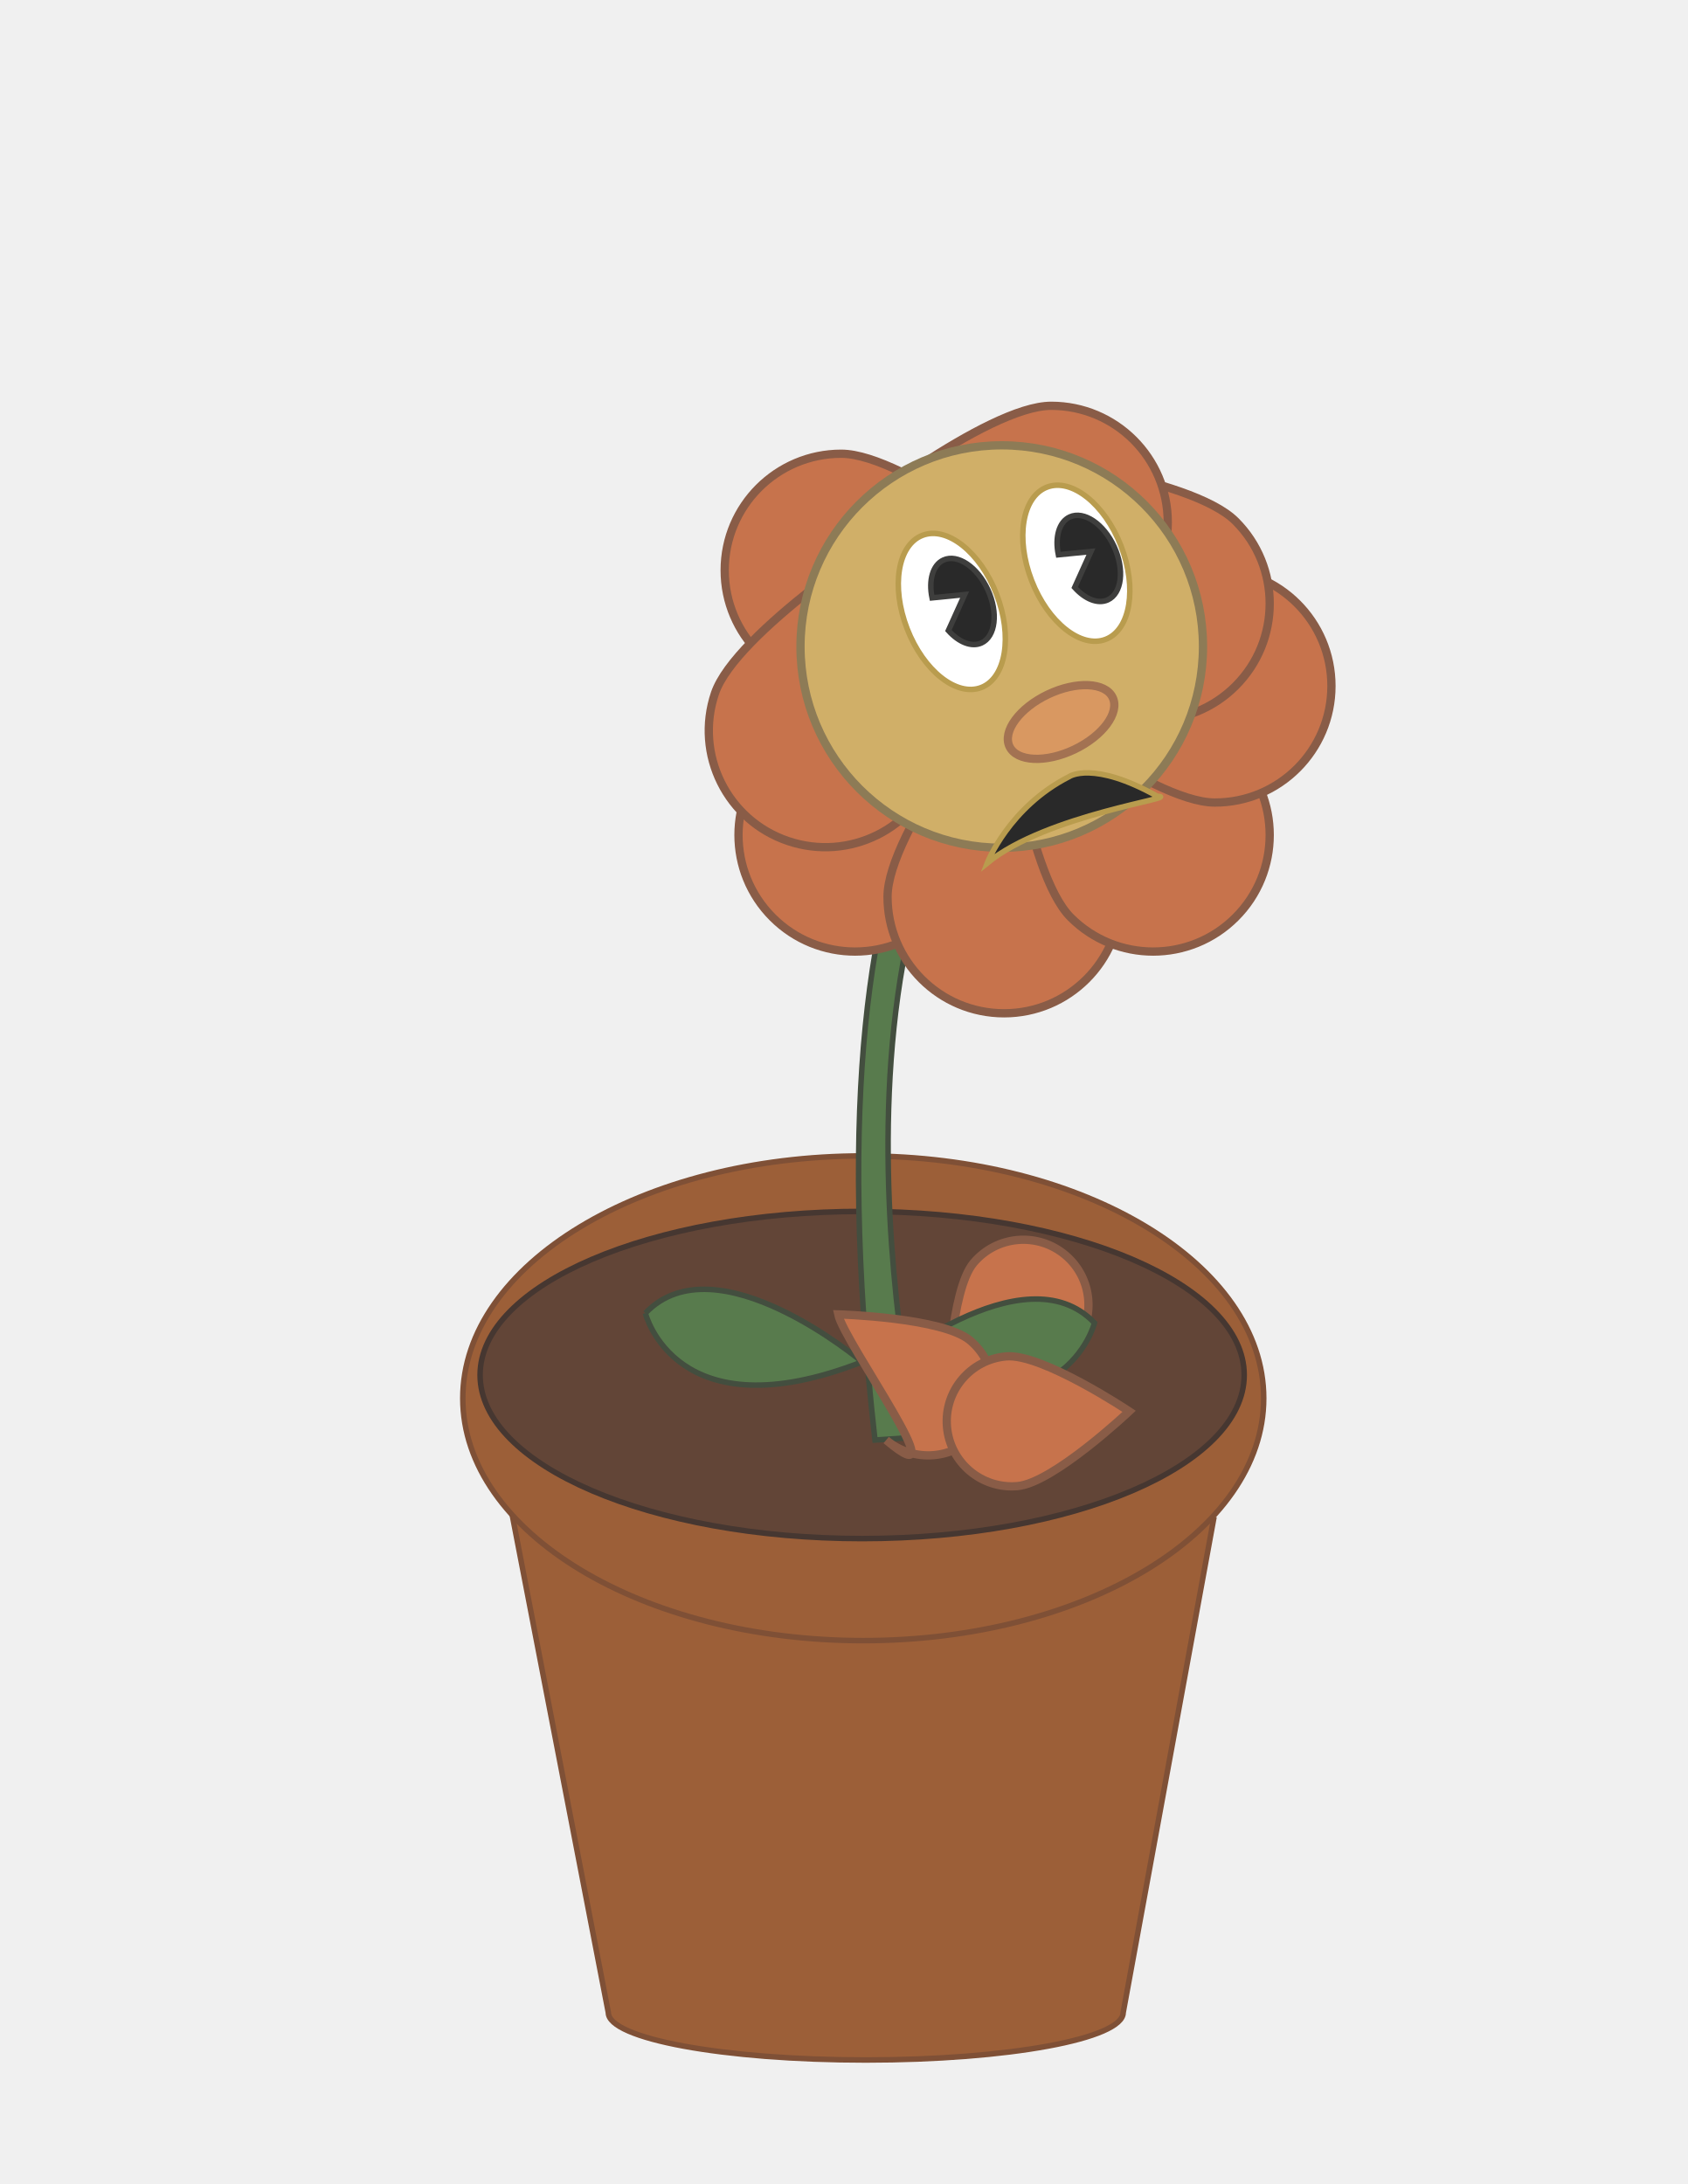
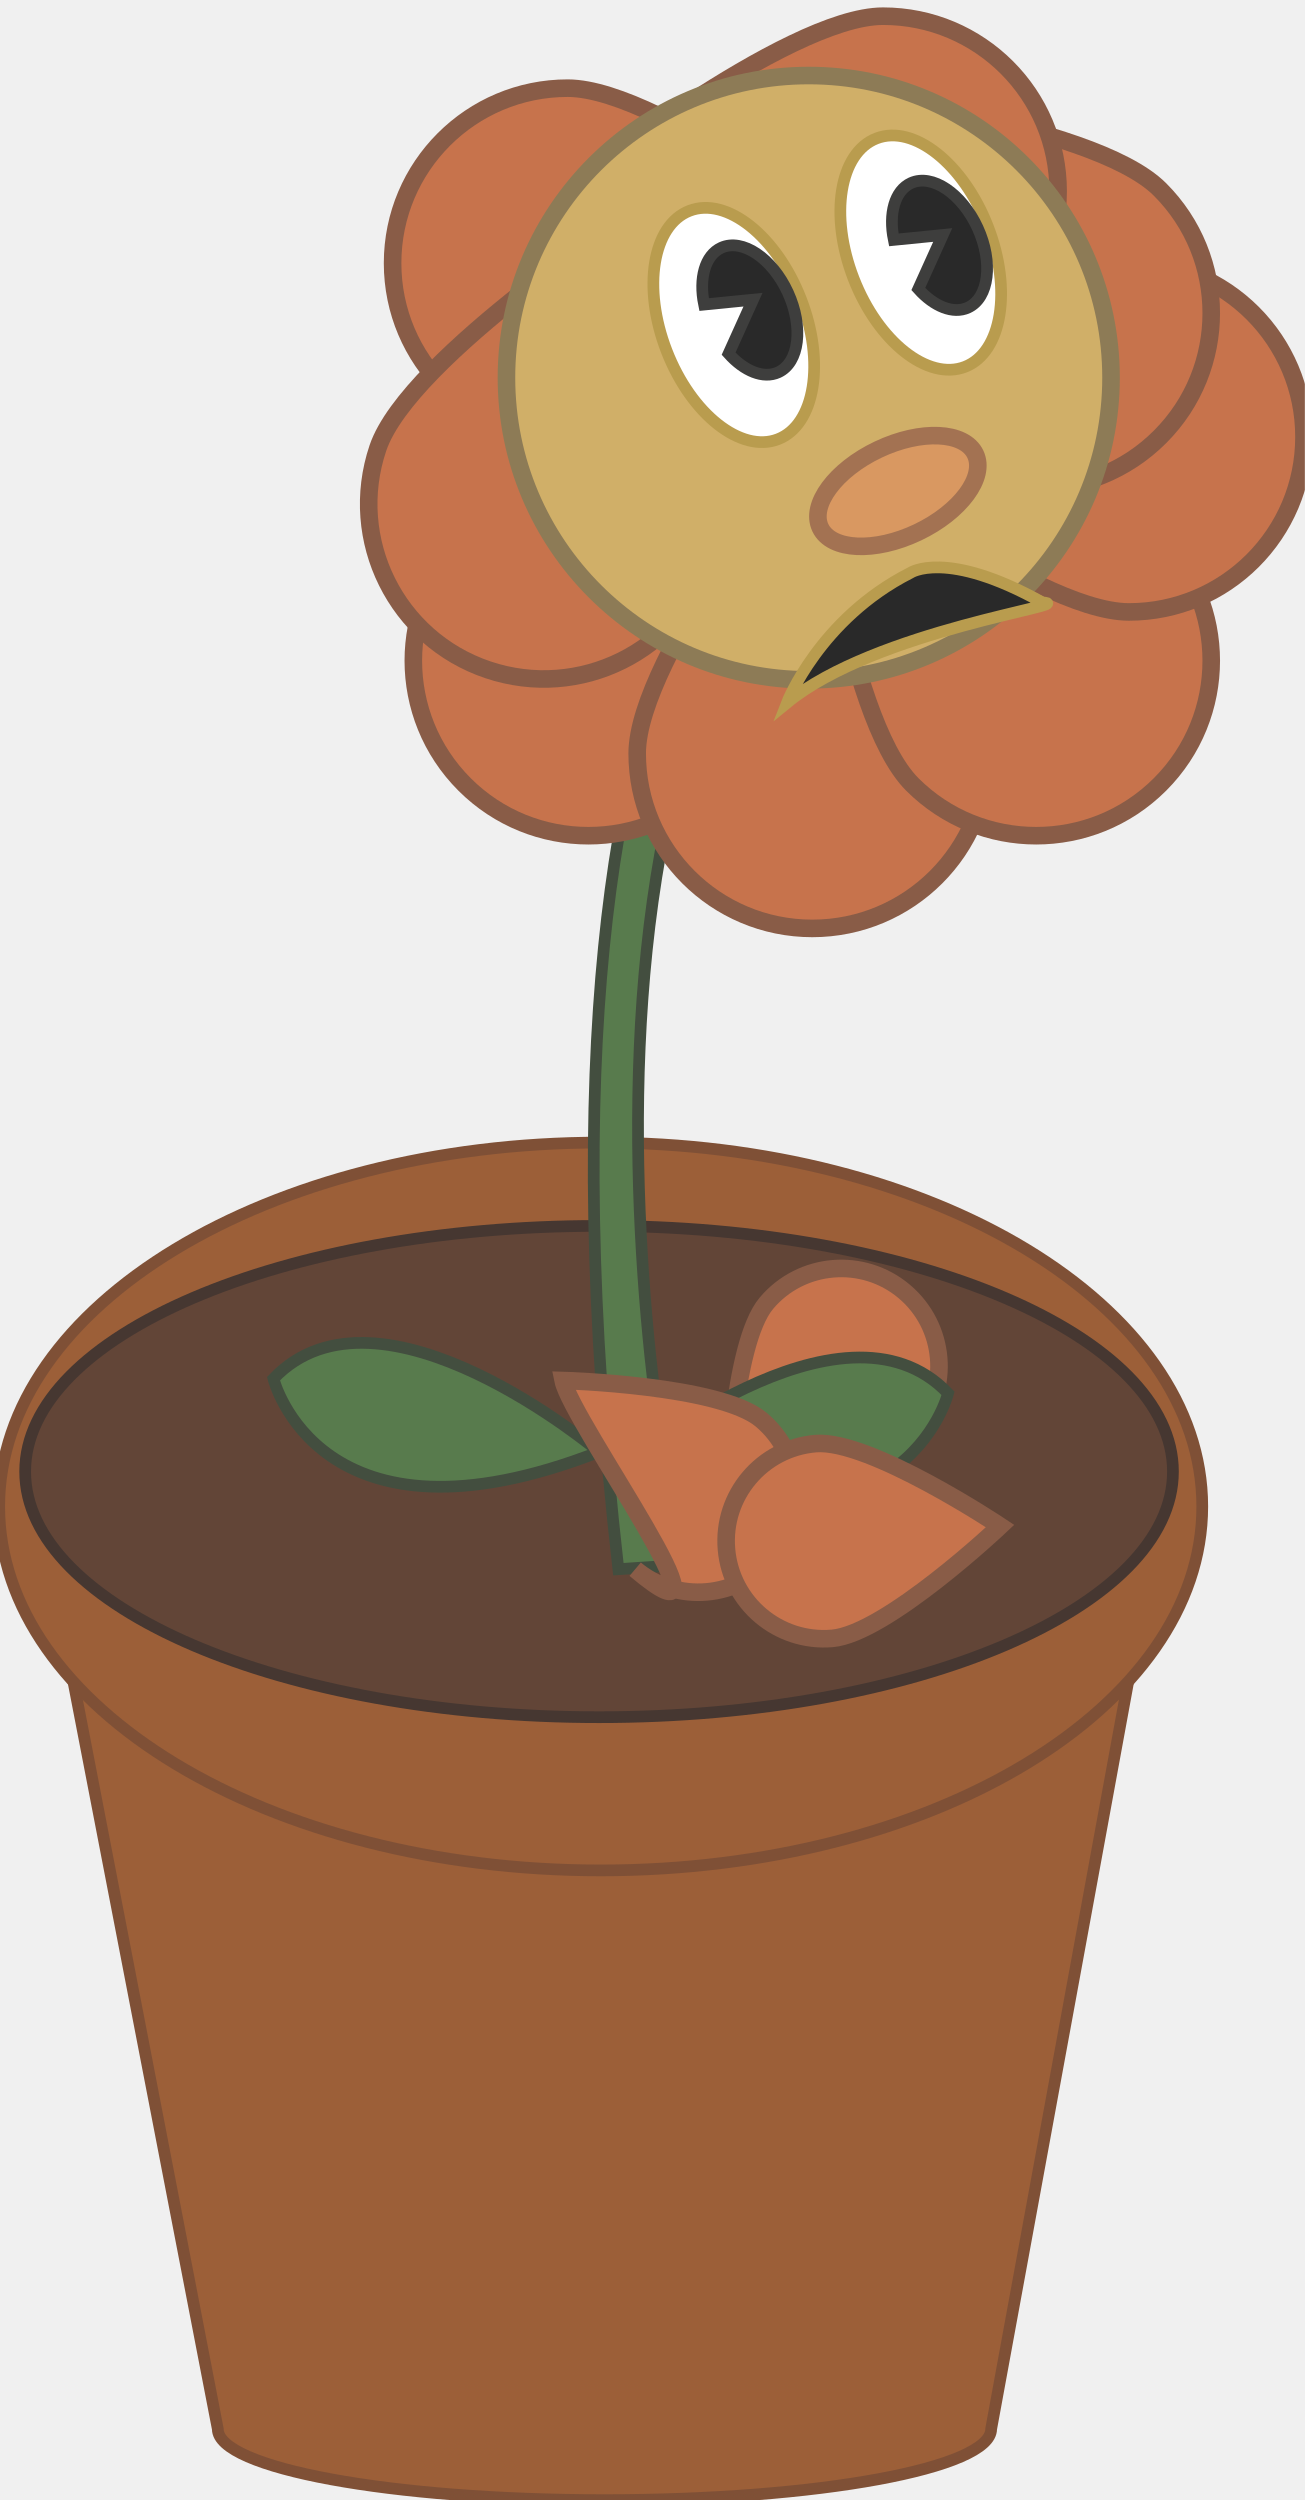
- <svg xmlns="http://www.w3.org/2000/svg" viewBox="0 0 816 1056" height="1056" width="816" xml:space="preserve" id="svg2" version="1.1">
-   <defs id="defs6">
-     <clipPath id="clipPath18" clipPathUnits="userSpaceOnUse">
-       <path id="path16" d="M 0,792 H 612 V 0 H 0 Z" />
+ <svg xmlns="http://www.w3.org/2000/svg" width="297" height="569" viewBox="0 0 297 569" fill="none">
+   <g clip-path="url(#clip0_4_1638)">
+     <mask id="mask0_4_1638" style="mask-type:luminance" maskUnits="userSpaceOnUse" x="-159" y="-135" width="578" height="747">
+       <path d="M-158.4 -135H418.629V611.41H-158.4V-135Z" fill="white" />
+     </mask>
+     <g mask="url(#mask0_4_1638)">
+       <path d="M16.719 382.769L49.571 552.829C49.571 561.777 88.973 569.03 137.579 569.03C186.185 569.03 225.587 561.777 225.587 552.829L256.458 384.471L16.719 382.769Z" fill="#9C5F38" />
+       <path d="M16.719 382.769L49.571 552.829C49.571 561.777 88.973 569.03 137.579 569.03C186.185 569.03 225.587 561.777 225.587 552.829L256.458 384.471L16.719 382.769Z" stroke="#7F5036" stroke-width="2.667" stroke-miterlimit="10" />
+       <path d="M273.633 342.879C273.633 388.623 212.337 425.706 136.724 425.706C61.113 425.706 -0.183 388.623 -0.183 342.879C-0.183 297.135 61.113 260.052 136.724 260.052C212.337 260.052 273.633 297.135 273.633 342.879Z" fill="#9C5F38" />
+       <path d="M273.633 342.879C273.633 388.623 212.337 425.706 136.724 425.706C61.113 425.706 -0.183 388.623 -0.183 342.879C-0.183 297.135 61.113 260.052 136.724 260.052C212.337 260.052 273.633 297.135 273.633 342.879Z" stroke="#7F5036" stroke-width="2.667" stroke-miterlimit="10" />
+       <path d="M266.962 334.924C266.962 365.801 208.483 390.832 136.346 390.832C64.208 390.832 5.729 365.801 5.729 334.924C5.729 304.047 64.208 279.016 136.346 279.016C208.483 279.016 266.962 304.047 266.962 334.924Z" fill="#624537" />
+       <path d="M266.962 334.924C266.962 365.801 208.483 390.832 136.346 390.832C64.208 390.832 5.729 365.801 5.729 334.924C5.729 304.047 64.208 279.016 136.346 279.016C208.483 279.016 266.962 304.047 266.962 334.924Z" stroke="#463731" stroke-width="2.667" stroke-miterlimit="10" />
+       <path d="M174.448 296.598C182.376 287.207 196.419 286.018 205.814 293.942C215.209 301.866 216.399 315.902 208.472 325.294C200.545 334.684 165.504 341.694 165.504 341.694C165.504 341.694 166.521 305.99 174.448 296.598Z" fill="#C7734C" />
+       <path d="M174.448 296.598C182.376 287.207 196.419 286.018 205.814 293.942C215.209 301.866 216.399 315.902 208.472 325.294C200.545 334.684 165.504 341.694 165.504 341.694C165.504 341.694 166.521 305.99 174.448 296.598Z" stroke="#895C47" stroke-width="4" stroke-miterlimit="10" />
+       <path d="M141.674 333.765C141.674 333.765 191.626 291.714 215.779 317.126C215.779 317.126 205.495 358.663 141.674 333.765Z" fill="#587B4D" />
+       <path d="M141.674 333.765C141.674 333.765 191.626 291.714 215.779 317.126C215.779 317.126 205.495 358.663 141.674 333.765Z" stroke="#434E3F" stroke-width="2.667" stroke-miterlimit="10" />
+       <path d="M62.24 313.8C62.24 313.8 72.525 355.337 136.345 330.439C136.345 330.439 86.393 288.387 62.24 313.8Z" fill="#587B4D" stroke="#434E3F" stroke-width="2.667" stroke-miterlimit="10" />
+       <path d="M155.192 356.155C155.192 356.155 111.672 158.984 206.376 92.275H192.374C192.374 92.275 113.836 119.66 140.737 357.152L155.192 356.155Z" fill="#587B4D" />
+       <path d="M155.192 356.155C155.192 356.155 111.672 158.984 206.376 92.275H192.374C192.374 92.275 113.836 119.66 140.737 357.152L155.192 356.155Z" stroke="#434E3F" stroke-width="2.667" stroke-miterlimit="10" />
+       <path d="M173.276 323.142C182.672 331.066 183.862 345.103 175.934 354.494C168.007 363.885 153.964 365.074 144.568 357.151C170.523 379.04 130.043 323.601 128.161 314.202C128.161 314.202 163.881 315.218 173.276 323.142Z" fill="#C7734C" />
+       <path d="M173.276 323.142C182.672 331.066 183.862 345.103 175.934 354.494C168.007 363.885 153.964 365.074 144.568 357.151C170.523 379.04 130.043 323.601 128.161 314.202C128.161 314.202 163.881 315.218 173.276 323.142Z" stroke="#895C47" stroke-width="4" stroke-miterlimit="10" />
+       <path d="M162.099 178.543C146.536 194.099 121.305 194.099 105.743 178.543C90.181 162.987 90.181 137.768 105.743 122.212C121.305 106.657 184.875 99.447 184.875 99.447C184.875 99.447 177.662 162.987 162.099 178.543Z" fill="#C7734C" />
+       <path d="M162.099 178.543C146.536 194.099 121.305 194.099 105.743 178.543C90.181 162.987 90.181 137.768 105.743 122.212C121.305 106.657 184.875 99.447 184.875 99.447C184.875 99.447 177.662 162.987 162.099 178.543Z" stroke="#895C47" stroke-width="4" stroke-miterlimit="10" />
+       <path d="M224.725 171.474C224.725 193.473 206.883 211.306 184.875 211.306C162.867 211.306 145.025 193.473 145.025 171.474C145.025 149.476 184.875 99.447 184.875 99.447C184.875 99.447 224.725 149.476 224.725 171.474Z" fill="#C7734C" />
+       <path d="M224.725 171.474C224.725 193.473 206.883 211.306 184.875 211.306C162.867 211.306 145.025 193.473 145.025 171.474C145.025 149.476 184.875 99.447 184.875 99.447C184.875 99.447 224.725 149.476 224.725 171.474Z" stroke="#895C47" stroke-width="4" stroke-miterlimit="10" />
+       <path d="M264.007 122.212C279.57 137.768 279.57 162.988 264.007 178.544C248.445 194.098 223.214 194.098 207.651 178.544C192.089 162.988 184.875 99.447 184.875 99.447C184.875 99.447 248.445 106.657 264.007 122.212Z" fill="#C7734C" />
+       <path d="M264.007 122.212C279.57 137.768 279.57 162.988 264.007 178.544C248.445 194.098 223.214 194.098 207.651 178.544C192.089 162.988 184.875 99.447 184.875 99.447C184.875 99.447 248.445 106.657 264.007 122.212Z" stroke="#895C47" stroke-width="4" stroke-miterlimit="10" />
+       <path d="M256.935 59.614C278.943 59.614 296.785 77.448 296.785 99.446C296.785 121.445 278.943 139.278 256.935 139.278C234.927 139.278 184.875 99.446 184.875 99.446C184.875 99.446 234.927 59.614 256.935 59.614Z" fill="#C7734C" />
+       <path d="M256.935 59.614C278.943 59.614 296.785 77.448 296.785 99.446C296.785 121.445 278.943 139.278 256.935 139.278C234.927 139.278 184.875 99.446 184.875 99.446C184.875 99.446 234.927 59.614 256.935 59.614Z" stroke="#895C47" stroke-width="4" stroke-miterlimit="10" />
+       <path d="M264.007 43.115C279.569 58.67 279.569 83.891 264.007 99.446C248.445 115.001 223.214 115.001 207.651 99.446C192.089 83.891 184.875 20.35 184.875 20.35C184.875 20.35 248.445 27.559 264.007 43.115Z" fill="#C7734C" />
+       <path d="M264.007 43.115C279.569 58.67 279.569 83.891 264.007 99.446C248.445 115.001 223.214 115.001 207.651 99.446C192.089 83.891 184.875 20.35 184.875 20.35C184.875 20.35 248.445 27.559 264.007 43.115Z" stroke="#895C47" stroke-width="4" stroke-miterlimit="10" />
+       <path d="M200.98 3.684C222.988 3.684 240.83 21.518 240.83 43.516C240.83 65.515 222.988 83.348 200.98 83.348C178.972 83.348 128.92 43.516 128.92 43.516C128.92 43.516 178.972 3.684 200.98 3.684Z" fill="#C7734C" />
+       <path d="M200.98 3.684C222.988 3.684 240.83 21.518 240.83 43.516C240.83 65.515 222.988 83.348 200.98 83.348C178.972 83.348 128.92 43.516 128.92 43.516C128.92 43.516 178.972 3.684 200.98 3.684Z" stroke="#895C47" stroke-width="4" stroke-miterlimit="10" />
+       <path d="M129.204 99.73C107.196 99.73 89.354 81.896 89.354 59.898C89.354 37.9 107.196 20.066 129.204 20.066C151.212 20.066 201.264 59.898 201.264 59.898C201.264 59.898 151.212 99.73 129.204 99.73Z" fill="#C7734C" />
+       <path d="M129.204 99.73C107.196 99.73 89.354 81.896 89.354 59.898C89.354 37.9 107.196 20.066 129.204 20.066C151.212 20.066 201.264 59.898 201.264 59.898C201.264 59.898 151.212 99.73 129.204 99.73Z" stroke="#895C47" stroke-width="4" stroke-miterlimit="10" />
+       <path d="M161.535 127.428C154.502 148.274 131.895 159.474 111.04 152.444C90.186 145.415 78.981 122.818 86.013 101.972C93.045 81.127 146.8 46.448 146.8 46.448C146.8 46.448 168.567 106.582 161.535 127.428Z" fill="#C7734C" />
+       <path d="M161.535 127.428C154.502 148.274 131.895 159.474 111.04 152.444C90.186 145.415 78.981 122.818 86.013 101.972C93.045 81.127 146.8 46.448 146.8 46.448C146.8 46.448 168.567 106.582 161.535 127.428Z" stroke="#895C47" stroke-width="4" stroke-miterlimit="10" />
+       <path d="M252.871 85.96C252.871 123.941 222.067 154.73 184.069 154.73C146.071 154.73 115.268 123.941 115.268 85.96C115.268 47.979 146.071 17.189 184.069 17.189C222.067 17.189 252.871 47.979 252.871 85.96Z" fill="#D0AF68" />
+       <path d="M252.871 85.96C252.871 123.941 222.067 154.73 184.069 154.73C146.071 154.73 115.268 123.941 115.268 85.96C115.268 47.979 146.071 17.189 184.069 17.189C222.067 17.189 252.871 47.979 252.871 85.96Z" stroke="#8D7B56" stroke-width="4" stroke-miterlimit="10" />
+       <path d="M237.275 137.136C246.088 137.448 199.382 143.334 179.117 159.953C179.117 159.953 186.519 140.874 207.177 130.39C207.177 130.39 215.285 124.818 237.275 137.136Z" fill="#292929" />
+       <path d="M237.275 137.136C246.088 137.448 199.382 143.334 179.117 159.953C179.117 159.953 186.519 140.874 207.177 130.39C207.177 130.39 215.285 124.818 237.275 137.136Z" stroke="#B99C4E" stroke-width="2.667" stroke-miterlimit="10" />
+       <path d="M182.284 68.054C187.847 82.41 185.516 96.695 177.079 99.963C168.64 103.229 157.291 94.239 151.728 79.883C146.165 65.527 148.496 51.242 156.934 47.975C165.372 44.708 176.721 53.697 182.284 68.054Z" fill="white" />
+       <path d="M182.284 68.054C187.847 82.41 185.516 96.695 177.079 99.963C168.64 103.229 157.291 94.239 151.728 79.883C146.165 65.527 148.496 51.242 156.934 47.975C165.372 44.708 176.721 53.697 182.284 68.054Z" stroke="#B99C4E" stroke-width="2.667" stroke-miterlimit="10" />
+       <path d="M164.167 56.388C160.441 58.091 159.026 63.376 160.253 69.318L171.382 68.209L165.829 80.497C169.371 84.454 173.746 86.285 177.132 84.739C181.93 82.547 182.917 74.423 179.336 66.595C175.756 58.766 168.965 54.196 164.167 56.388Z" fill="#292929" />
+       <path d="M164.167 56.388C160.441 58.091 159.026 63.376 160.253 69.318L171.382 68.209L165.829 80.497C169.371 84.454 173.746 86.285 177.132 84.739C181.93 82.547 182.917 74.423 179.336 66.595C175.756 58.766 168.965 54.196 164.167 56.388Z" stroke="#3E3E3D" stroke-width="2.667" stroke-miterlimit="10" />
+       <path d="M224.839 51.579C230.402 65.935 228.072 80.22 219.634 83.487C211.195 86.754 199.846 77.764 194.283 63.408C188.721 49.052 191.051 34.767 199.489 31.5C207.927 28.233 219.277 37.223 224.839 51.579Z" fill="white" />
+       <path d="M224.839 51.579C230.402 65.935 228.072 80.22 219.634 83.487C211.195 86.754 199.846 77.764 194.283 63.408C188.721 49.052 191.051 34.767 199.489 31.5C207.927 28.233 219.277 37.223 224.839 51.579Z" stroke="#B99C4E" stroke-width="2.667" stroke-miterlimit="10" />
+       <path d="M207.346 41.665C203.62 43.368 202.205 48.652 203.431 54.594L214.561 53.486L209.007 65.773C212.55 69.731 216.925 71.562 220.311 70.015C225.109 67.823 226.096 59.699 222.515 51.872C218.935 44.043 212.143 39.473 207.346 41.665Z" fill="#292929" />
+       <path d="M207.346 41.665C203.62 43.368 202.205 48.652 203.431 54.594L214.561 53.486L209.007 65.773C212.55 69.731 216.925 71.562 220.311 70.015C225.109 67.823 226.096 59.699 222.515 51.872C218.935 44.043 212.143 39.473 207.346 41.665Z" stroke="#3E3E3D" stroke-width="2.667" stroke-miterlimit="10" />
+       <path d="M221.993 103.378C224.467 108.584 218.575 116.552 208.835 121.177C199.093 125.801 189.191 125.33 186.718 120.125C184.244 114.919 190.136 106.95 199.877 102.325C209.617 97.701 219.519 98.172 221.993 103.378Z" fill="#D99861" />
+       <path d="M221.993 103.378C224.467 108.584 218.575 116.552 208.835 121.177C199.093 125.801 189.191 125.33 186.718 120.125C184.244 114.919 190.136 106.95 199.877 102.325C209.617 97.701 219.519 98.172 221.993 103.378Z" stroke="#A37252" stroke-width="4" stroke-miterlimit="10" />
+       <path d="M189.401 372.899C177.153 373.936 166.382 364.852 165.344 352.608C164.305 340.365 173.394 329.598 185.642 328.561C197.892 327.523 227.628 347.332 227.628 347.332C227.628 347.332 201.65 371.861 189.401 372.899Z" fill="#C7734C" />
+       <path d="M189.401 372.899C177.153 373.936 166.382 364.852 165.344 352.608C164.305 340.365 173.394 329.598 185.642 328.561C197.892 327.523 227.628 347.332 227.628 347.332C227.628 347.332 201.65 371.861 189.401 372.899Z" stroke="#895C47" stroke-width="4" stroke-miterlimit="10" />
+     </g>
+   </g>
+   <defs>
+     <clipPath id="clip0_4_1638">
+       <rect width="297" height="569" fill="white" />
    </clipPath>
  </defs>
-   <g transform="matrix(1.333333,0,0,-1.333333,0,1056)" id="g10">
-     <g id="g12">
-       <g clip-path="url(#clipPath18)" id="g14">
-         <g transform="translate(185.7325,242.6063)" id="g20">
-           <path id="path22" style="fill:#9c5f38;fill-opacity:1;fill-rule:nonzero;stroke:none" d="m 0,0 34.843,-180.448 c 0,-9.494 41.79,-17.19 93.342,-17.19 51.552,0 93.342,7.696 93.342,17.19 l 32.741,178.642 z" />
-         </g>
-         <g transform="translate(185.7325,242.6063)" id="g24">
-           <path id="path26" style="fill:none;stroke:#7f5036;stroke-width:2;stroke-linecap:butt;stroke-linejoin:miter;stroke-miterlimit:10;stroke-dasharray:none;stroke-opacity:1" d="m 0,0 34.843,-180.448 c 0,-9.494 41.79,-17.19 93.342,-17.19 51.552,0 93.342,7.696 93.342,17.19 l 32.741,178.642 z" />
-         </g>
-         <g transform="translate(458.2167,284.9326)" id="g28">
-           <path id="path30" style="fill:#9c5f38;fill-opacity:1;fill-rule:nonzero;stroke:none" d="m 0,0 c 0,-48.538 -65.011,-87.886 -145.206,-87.886 -80.194,0 -145.205,39.348 -145.205,87.886 0,48.538 65.011,87.886 145.205,87.886 C -65.011,87.886 0,48.538 0,0" />
-         </g>
-         <g transform="translate(458.2167,284.9326)" id="g32">
-           <path id="path34" style="fill:none;stroke:#7f5036;stroke-width:2;stroke-linecap:butt;stroke-linejoin:miter;stroke-miterlimit:10;stroke-dasharray:none;stroke-opacity:1" d="m 0,0 c 0,-48.538 -65.011,-87.886 -145.206,-87.886 -80.194,0 -145.205,39.348 -145.205,87.886 0,48.538 65.011,87.886 145.205,87.886 C -65.011,87.886 0,48.538 0,0 Z" />
-         </g>
-         <g transform="translate(451.1412,293.3732)" id="g36">
-           <path id="path38" style="fill:#624537;fill-opacity:1;fill-rule:nonzero;stroke:none" d="m 0,0 c 0,-32.763 -62.023,-59.323 -138.532,-59.323 -76.51,0 -138.533,26.56 -138.533,59.323 0,32.763 62.023,59.323 138.533,59.323 C -62.023,59.323 0,32.763 0,0" />
-         </g>
-         <g transform="translate(451.1412,293.3732)" id="g40">
-           <path id="path42" style="fill:none;stroke:#463731;stroke-width:2;stroke-linecap:butt;stroke-linejoin:miter;stroke-miterlimit:10;stroke-dasharray:none;stroke-opacity:1" d="m 0,0 c 0,-32.763 -62.023,-59.323 -138.532,-59.323 -76.51,0 -138.533,26.56 -138.533,59.323 0,32.763 62.023,59.323 138.533,59.323 C -62.023,59.323 0,32.763 0,0 Z" />
-         </g>
-         <g transform="translate(353.0208,334.0399)" id="g44">
-           <path id="path46" style="fill:#c7734c;fill-opacity:1;fill-rule:nonzero;stroke:none" d="m 0,0 c 8.408,9.965 23.302,11.227 33.267,2.819 9.964,-8.408 11.226,-23.302 2.819,-33.267 -8.408,-9.964 -45.572,-17.402 -45.572,-17.402 0,0 1.078,37.885 9.486,47.85" />
-         </g>
-         <g transform="translate(353.0208,334.0399)" id="g48">
-           <path id="path50" style="fill:none;stroke:#895c47;stroke-width:3;stroke-linecap:butt;stroke-linejoin:miter;stroke-miterlimit:10;stroke-dasharray:none;stroke-opacity:1" d="m 0,0 c 8.408,9.965 23.302,11.227 33.267,2.819 9.964,-8.408 11.226,-23.302 2.819,-33.267 -8.408,-9.964 -45.572,-17.402 -45.572,-17.402 0,0 1.078,37.885 9.486,47.85 z" />
-         </g>
-         <g transform="translate(318.2601,294.6028)" id="g52">
-           <path id="path54" style="fill:#587b4d;fill-opacity:1;fill-rule:nonzero;stroke:none" d="M 0,0 C 0,0 52.98,44.62 78.596,17.655 78.596,17.655 67.689,-26.419 0,0" />
-         </g>
-         <g transform="translate(318.2601,294.6028)" id="g56">
-           <path id="path58" style="fill:none;stroke:#434e3f;stroke-width:2;stroke-linecap:butt;stroke-linejoin:miter;stroke-miterlimit:10;stroke-dasharray:none;stroke-opacity:1" d="M 0,0 C 0,0 52.98,44.62 78.596,17.655 78.596,17.655 67.689,-26.419 0,0 Z" />
-         </g>
-         <g transform="translate(234.0124,315.7874)" id="g60">
-           <path id="path62" style="fill:#587b4d;fill-opacity:1;fill-rule:nonzero;stroke:#434e3f;stroke-width:2;stroke-linecap:butt;stroke-linejoin:miter;stroke-miterlimit:10;stroke-dasharray:none;stroke-opacity:1" d="M 0,0 C 0,0 10.908,-44.074 78.596,-17.655 78.596,-17.655 25.617,26.965 0,0" />
-         </g>
-         <g transform="translate(332.5976,270.8457)" id="g64">
-           <path id="path66" style="fill:#587b4d;fill-opacity:1;fill-rule:nonzero;stroke:none" d="M 0,0 C 0,0 -46.158,209.214 54.286,279.997 H 39.435 c 0,0 -83.297,-29.057 -54.766,-281.055 z" />
-         </g>
-         <g transform="translate(332.5976,270.8457)" id="g68">
-           <path id="path70" style="fill:none;stroke:#434e3f;stroke-width:2;stroke-linecap:butt;stroke-linejoin:miter;stroke-miterlimit:10;stroke-dasharray:none;stroke-opacity:1" d="M 0,0 C 0,0 -46.158,209.214 54.286,279.997 H 39.435 c 0,0 -83.297,-29.057 -54.766,-281.055 z" />
-         </g>
-         <g transform="translate(351.7781,305.8745)" id="g72">
-           <path id="path74" style="fill:#c7734c;fill-opacity:1;fill-rule:nonzero;stroke:none" d="M 0,0 C 9.965,-8.408 11.227,-23.302 2.819,-33.267 -5.589,-43.231 -20.483,-44.493 -30.448,-36.086 -2.92,-59.312 -45.854,-0.487 -47.85,9.486 -47.85,9.486 -9.965,8.408 0,0" />
-         </g>
-         <g transform="translate(351.7781,305.8745)" id="g76">
-           <path id="path78" style="fill:none;stroke:#895c47;stroke-width:3;stroke-linecap:butt;stroke-linejoin:miter;stroke-miterlimit:10;stroke-dasharray:none;stroke-opacity:1" d="M 0,0 C 9.965,-8.408 11.227,-23.302 2.819,-33.267 -5.589,-43.231 -20.483,-44.493 -30.448,-36.086 -2.92,-59.312 -45.854,-0.487 -47.85,9.486 -47.85,9.486 -9.965,8.408 0,0 Z" />
-         </g>
-         <g transform="translate(339.9232,459.3056)" id="g80">
-           <path id="path82" style="fill:#c7734c;fill-opacity:1;fill-rule:nonzero;stroke:none" d="m 0,0 c -16.506,-16.506 -43.266,-16.506 -59.772,0 -16.505,16.506 -16.505,43.266 0,59.772 16.506,16.505 83.928,24.156 83.928,24.156 0,0 -7.65,-67.422 -24.156,-83.928" />
-         </g>
-         <g transform="translate(339.9232,459.3056)" id="g84">
-           <path id="path86" style="fill:none;stroke:#895c47;stroke-width:3;stroke-linecap:butt;stroke-linejoin:miter;stroke-miterlimit:10;stroke-dasharray:none;stroke-opacity:1" d="m 0,0 c -16.506,-16.506 -43.266,-16.506 -59.772,0 -16.505,16.506 -16.505,43.266 0,59.772 16.506,16.505 83.928,24.156 83.928,24.156 0,0 -7.65,-67.422 -24.156,-83.928 z" />
-         </g>
-         <g transform="translate(406.3447,466.8064)" id="g88">
-           <path id="path90" style="fill:#c7734c;fill-opacity:1;fill-rule:nonzero;stroke:none" d="m 0,0 c 0,-23.342 -18.923,-42.265 -42.265,-42.265 -23.342,0 -42.265,18.923 -42.265,42.265 0,23.342 42.265,76.427 42.265,76.427 C -42.265,76.427 0,23.342 0,0" />
-         </g>
-         <g transform="translate(406.3447,466.8064)" id="g92">
-           <path id="path94" style="fill:none;stroke:#895c47;stroke-width:3;stroke-linecap:butt;stroke-linejoin:miter;stroke-miterlimit:10;stroke-dasharray:none;stroke-opacity:1" d="m 0,0 c 0,-23.342 -18.923,-42.265 -42.265,-42.265 -23.342,0 -42.265,18.923 -42.265,42.265 0,23.342 42.265,76.427 42.265,76.427 C -42.265,76.427 0,23.342 0,0 Z" />
-         </g>
-         <g transform="translate(448.0079,519.0774)" id="g96">
-           <path id="path98" style="fill:#c7734c;fill-opacity:1;fill-rule:nonzero;stroke:none" d="m 0,0 c 16.506,-16.506 16.506,-43.266 0,-59.772 -16.506,-16.505 -43.266,-16.505 -59.772,0 -16.505,16.506 -24.156,83.928 -24.156,83.928 0,0 67.422,-7.651 83.928,-24.156" />
-         </g>
-         <g transform="translate(448.0079,519.0774)" id="g100">
-           <path id="path102" style="fill:none;stroke:#895c47;stroke-width:3;stroke-linecap:butt;stroke-linejoin:miter;stroke-miterlimit:10;stroke-dasharray:none;stroke-opacity:1" d="m 0,0 c 16.506,-16.506 16.506,-43.266 0,-59.772 -16.506,-16.505 -43.266,-16.505 -59.772,0 -16.505,16.506 -24.156,83.928 -24.156,83.928 0,0 67.422,-7.651 83.928,-24.156 z" />
-         </g>
-         <g transform="translate(440.507,585.4988)" id="g104">
-           <path id="path106" style="fill:#c7734c;fill-opacity:1;fill-rule:nonzero;stroke:none" d="M 0,0 C 23.342,0 42.265,-18.923 42.265,-42.265 42.265,-65.607 23.342,-84.53 0,-84.53 c -23.342,0 -76.427,42.265 -76.427,42.265 0,0 53.085,42.265 76.427,42.265" />
-         </g>
-         <g transform="translate(440.507,585.4988)" id="g108">
-           <path id="path110" style="fill:none;stroke:#895c47;stroke-width:3;stroke-linecap:butt;stroke-linejoin:miter;stroke-miterlimit:10;stroke-dasharray:none;stroke-opacity:1" d="M 0,0 C 23.342,0 42.265,-18.923 42.265,-42.265 42.265,-65.607 23.342,-84.53 0,-84.53 c -23.342,0 -76.427,42.265 -76.427,42.265 0,0 53.085,42.265 76.427,42.265 z" />
-         </g>
-         <g transform="translate(448.0079,603.0056)" id="g112">
-           <path id="path114" style="fill:#c7734c;fill-opacity:1;fill-rule:nonzero;stroke:none" d="m 0,0 c 16.505,-16.505 16.505,-43.266 0,-59.772 -16.506,-16.505 -43.266,-16.505 -59.772,0 -16.505,16.506 -24.156,83.928 -24.156,83.928 0,0 67.422,-7.65 83.928,-24.156" />
-         </g>
-         <g transform="translate(448.0079,603.0056)" id="g116">
-           <path id="path118" style="fill:none;stroke:#895c47;stroke-width:3;stroke-linecap:butt;stroke-linejoin:miter;stroke-miterlimit:10;stroke-dasharray:none;stroke-opacity:1" d="m 0,0 c 16.505,-16.505 16.505,-43.266 0,-59.772 -16.506,-16.505 -43.266,-16.505 -59.772,0 -16.505,16.506 -24.156,83.928 -24.156,83.928 0,0 67.422,-7.65 83.928,-24.156 z" />
-         </g>
-         <g transform="translate(381.1609,644.845)" id="g120">
-           <path id="path122" style="fill:#c7734c;fill-opacity:1;fill-rule:nonzero;stroke:none" d="M 0,0 C 23.342,0 42.265,-18.923 42.265,-42.265 42.265,-65.607 23.342,-84.53 0,-84.53 c -23.342,0 -76.427,42.265 -76.427,42.265 0,0 53.085,42.265 76.427,42.265" />
-         </g>
-         <g transform="translate(381.1609,644.845)" id="g124">
-           <path id="path126" style="fill:none;stroke:#895c47;stroke-width:3;stroke-linecap:butt;stroke-linejoin:miter;stroke-miterlimit:10;stroke-dasharray:none;stroke-opacity:1" d="M 0,0 C 23.342,0 42.265,-18.923 42.265,-42.265 42.265,-65.607 23.342,-84.53 0,-84.53 c -23.342,0 -76.427,42.265 -76.427,42.265 0,0 53.085,42.265 76.427,42.265 z" />
-         </g>
-         <g transform="translate(305.0344,542.9329)" id="g128">
-           <path id="path130" style="fill:#c7734c;fill-opacity:1;fill-rule:nonzero;stroke:none" d="M 0,0 C -23.342,0 -42.265,18.923 -42.265,42.265 -42.265,65.607 -23.342,84.53 0,84.53 23.342,84.53 76.427,42.265 76.427,42.265 76.427,42.265 23.342,0 0,0" />
-         </g>
-         <g transform="translate(305.0344,542.9329)" id="g132">
-           <path id="path134" style="fill:none;stroke:#895c47;stroke-width:3;stroke-linecap:butt;stroke-linejoin:miter;stroke-miterlimit:10;stroke-dasharray:none;stroke-opacity:1" d="M 0,0 C -23.342,0 -42.265,18.923 -42.265,42.265 -42.265,65.607 -23.342,84.53 0,84.53 23.342,84.53 76.427,42.265 76.427,42.265 76.427,42.265 23.342,0 0,0 Z" />
-         </g>
-         <g transform="translate(339.3245,513.5428)" id="g136">
-           <path id="path138" style="fill:#c7734c;fill-opacity:1;fill-rule:nonzero;stroke:none" d="m 0,0 c -7.459,-22.119 -31.436,-34.003 -53.555,-26.544 -22.118,7.459 -34.002,31.436 -26.543,53.555 7.458,22.118 64.47,58.915 64.47,58.915 0,0 23.087,-63.807 15.628,-85.926" />
-         </g>
-         <g transform="translate(339.3245,513.5428)" id="g140">
-           <path id="path142" style="fill:none;stroke:#895c47;stroke-width:3;stroke-linecap:butt;stroke-linejoin:miter;stroke-miterlimit:10;stroke-dasharray:none;stroke-opacity:1" d="m 0,0 c -7.459,-22.119 -31.436,-34.003 -53.555,-26.544 -22.118,7.459 -34.002,31.436 -26.543,53.555 7.458,22.118 64.47,58.915 64.47,58.915 0,0 23.087,-63.807 15.628,-85.926 z" />
-         </g>
-         <g transform="translate(436.1961,557.5441)" id="g144">
-           <path id="path146" style="fill:#d0af68;fill-opacity:1;fill-rule:nonzero;stroke:none" d="m 0,0 c 0,-40.301 -32.67,-72.971 -72.971,-72.971 -40.301,0 -72.971,32.67 -72.971,72.971 0,40.301 32.67,72.971 72.971,72.971 C -32.67,72.971 0,40.301 0,0" />
-         </g>
-         <g transform="translate(436.1961,557.5441)" id="g148">
-           <path id="path150" style="fill:none;stroke:#8d7b56;stroke-width:3;stroke-linecap:butt;stroke-linejoin:miter;stroke-miterlimit:10;stroke-dasharray:none;stroke-opacity:1" d="m 0,0 c 0,-40.301 -32.67,-72.971 -72.971,-72.971 -40.301,0 -72.971,32.67 -72.971,72.971 0,40.301 32.67,72.971 72.971,72.971 C -32.67,72.971 0,40.301 0,0 Z" />
-         </g>
-         <g transform="translate(419.655,503.2416)" id="g152">
-           <path id="path154" style="fill:#292929;fill-opacity:1;fill-rule:nonzero;stroke:none" d="m 0,0 c 9.347,-0.331 -40.189,-6.576 -61.682,-24.21 0,0 7.85,20.244 29.76,31.368 0,0 8.6,5.913 31.922,-7.158" />
-         </g>
-         <g transform="translate(419.655,503.2416)" id="g156">
-           <path id="path158" style="fill:none;stroke:#b99c4e;stroke-width:2;stroke-linecap:butt;stroke-linejoin:miter;stroke-miterlimit:10;stroke-dasharray:none;stroke-opacity:1" d="m 0,0 c 9.347,-0.331 -40.189,-6.576 -61.682,-24.21 0,0 7.85,20.244 29.76,31.368 0,0 8.6,5.913 31.922,-7.158 z" />
-         </g>
-         <g transform="translate(361.3318,576.5439)" id="g160">
-           <path id="path162" style="fill:#ffffff;fill-opacity:1;fill-rule:nonzero;stroke:none" d="m 0,0 c 5.9,-15.233 3.428,-30.391 -5.521,-33.858 -8.95,-3.466 -20.987,6.073 -26.887,21.306 -5.9,15.233 -3.428,30.391 5.521,33.857 C -17.937,24.772 -5.9,15.233 0,0" />
-         </g>
-         <g transform="translate(361.3318,576.5439)" id="g164">
-           <path id="path166" style="fill:none;stroke:#b99c4e;stroke-width:2;stroke-linecap:butt;stroke-linejoin:miter;stroke-miterlimit:10;stroke-dasharray:none;stroke-opacity:1" d="m 0,0 c 5.9,-15.233 3.428,-30.391 -5.521,-33.858 -8.95,-3.466 -20.987,6.073 -26.887,21.306 -5.9,15.233 -3.428,30.391 5.521,33.857 C -17.937,24.772 -5.9,15.233 0,0 Z" />
-         </g>
-         <g transform="translate(342.1168,588.9216)" id="g168">
-           <path id="path170" style="fill:#292929;fill-opacity:1;fill-rule:nonzero;stroke:none" d="m 0,0 c -3.952,-1.807 -5.453,-7.414 -4.152,-13.719 l 11.804,1.176 -5.89,-13.038 c 3.757,-4.199 8.397,-6.142 11.989,-4.501 5.088,2.326 6.135,10.946 2.337,19.252 C 12.291,-2.523 5.088,2.326 0,0" />
-         </g>
-         <g transform="translate(342.1168,588.9216)" id="g172">
-           <path id="path174" style="fill:none;stroke:#3e3e3d;stroke-width:2;stroke-linecap:butt;stroke-linejoin:miter;stroke-miterlimit:10;stroke-dasharray:none;stroke-opacity:1" d="m 0,0 c -3.952,-1.807 -5.453,-7.414 -4.152,-13.719 l 11.804,1.176 -5.89,-13.038 c 3.757,-4.199 8.397,-6.142 11.989,-4.501 5.088,2.326 6.135,10.946 2.337,19.252 C 12.291,-2.523 5.088,2.326 0,0 Z" />
-         </g>
-         <g transform="translate(406.4662,594.025)" id="g176">
-           <path id="path178" style="fill:#ffffff;fill-opacity:1;fill-rule:nonzero;stroke:none" d="m 0,0 c 5.9,-15.233 3.428,-30.391 -5.521,-33.857 -8.95,-3.467 -20.987,6.072 -26.887,21.305 -5.9,15.233 -3.428,30.391 5.521,33.857 C -17.937,24.772 -5.9,15.233 0,0" />
-         </g>
-         <g transform="translate(406.4662,594.025)" id="g180">
-           <path id="path182" style="fill:none;stroke:#b99c4e;stroke-width:2;stroke-linecap:butt;stroke-linejoin:miter;stroke-miterlimit:10;stroke-dasharray:none;stroke-opacity:1" d="m 0,0 c 5.9,-15.233 3.428,-30.391 -5.521,-33.857 -8.95,-3.467 -20.987,6.072 -26.887,21.305 -5.9,15.233 -3.428,30.391 5.521,33.857 C -17.937,24.772 -5.9,15.233 0,0 Z" />
-         </g>
-         <g transform="translate(387.9126,604.5443)" id="g184">
-           <path id="path186" style="fill:#292929;fill-opacity:1;fill-rule:nonzero;stroke:none" d="m 0,0 c -3.952,-1.807 -5.453,-7.414 -4.152,-13.719 l 11.804,1.176 -5.89,-13.038 c 3.757,-4.199 8.397,-6.142 11.989,-4.501 5.088,2.326 6.135,10.946 2.337,19.252 C 12.291,-2.523 5.088,2.326 0,0" />
-         </g>
-         <g transform="translate(387.9126,604.5443)" id="g188">
-           <path id="path190" style="fill:none;stroke:#3e3e3d;stroke-width:2;stroke-linecap:butt;stroke-linejoin:miter;stroke-miterlimit:10;stroke-dasharray:none;stroke-opacity:1" d="m 0,0 c -3.952,-1.807 -5.453,-7.414 -4.152,-13.719 l 11.804,1.176 -5.89,-13.038 c 3.757,-4.199 8.397,-6.142 11.989,-4.501 5.088,2.326 6.135,10.946 2.337,19.252 C 12.291,-2.523 5.088,2.326 0,0 Z" />
-         </g>
-         <g transform="translate(403.4475,539.062)" id="g192">
-           <path id="path194" style="fill:#d99861;fill-opacity:1;fill-rule:nonzero;stroke:none" d="m 0,0 c 2.624,-5.524 -3.625,-13.979 -13.956,-18.886 -10.332,-4.907 -20.834,-4.407 -23.457,1.116 -2.624,5.524 3.625,13.98 13.956,18.887 C -13.126,6.024 -2.624,5.524 0,0" />
-         </g>
-         <g transform="translate(403.4475,539.062)" id="g196">
-           <path id="path198" style="fill:none;stroke:#a37252;stroke-width:3;stroke-linecap:butt;stroke-linejoin:miter;stroke-miterlimit:10;stroke-dasharray:none;stroke-opacity:1" d="m 0,0 c 2.624,-5.524 -3.625,-13.979 -13.956,-18.886 -10.332,-4.907 -20.834,-4.407 -23.457,1.116 -2.624,5.524 3.625,13.98 13.956,18.887 C -13.126,6.024 -2.624,5.524 0,0 Z" />
-         </g>
-         <g transform="translate(368.8804,253.0791)" id="g200">
-           <path id="path202" style="fill:#c7734c;fill-opacity:1;fill-rule:nonzero;stroke:none" d="m 0,0 c -12.991,-1.101 -24.415,8.538 -25.516,21.53 -1.101,12.991 8.538,24.415 21.529,25.516 C 9.005,48.147 40.543,27.128 40.543,27.128 40.543,27.128 12.991,1.101 0,0" />
-         </g>
-         <g transform="translate(368.8804,253.0791)" id="g204">
-           <path id="path206" style="fill:none;stroke:#895c47;stroke-width:3;stroke-linecap:butt;stroke-linejoin:miter;stroke-miterlimit:10;stroke-dasharray:none;stroke-opacity:1" d="m 0,0 c -12.991,-1.101 -24.415,8.538 -25.516,21.53 -1.101,12.991 8.538,24.415 21.529,25.516 C 9.005,48.147 40.543,27.128 40.543,27.128 40.543,27.128 12.991,1.101 0,0 Z" />
-         </g>
-       </g>
-     </g>
-   </g>
</svg>
